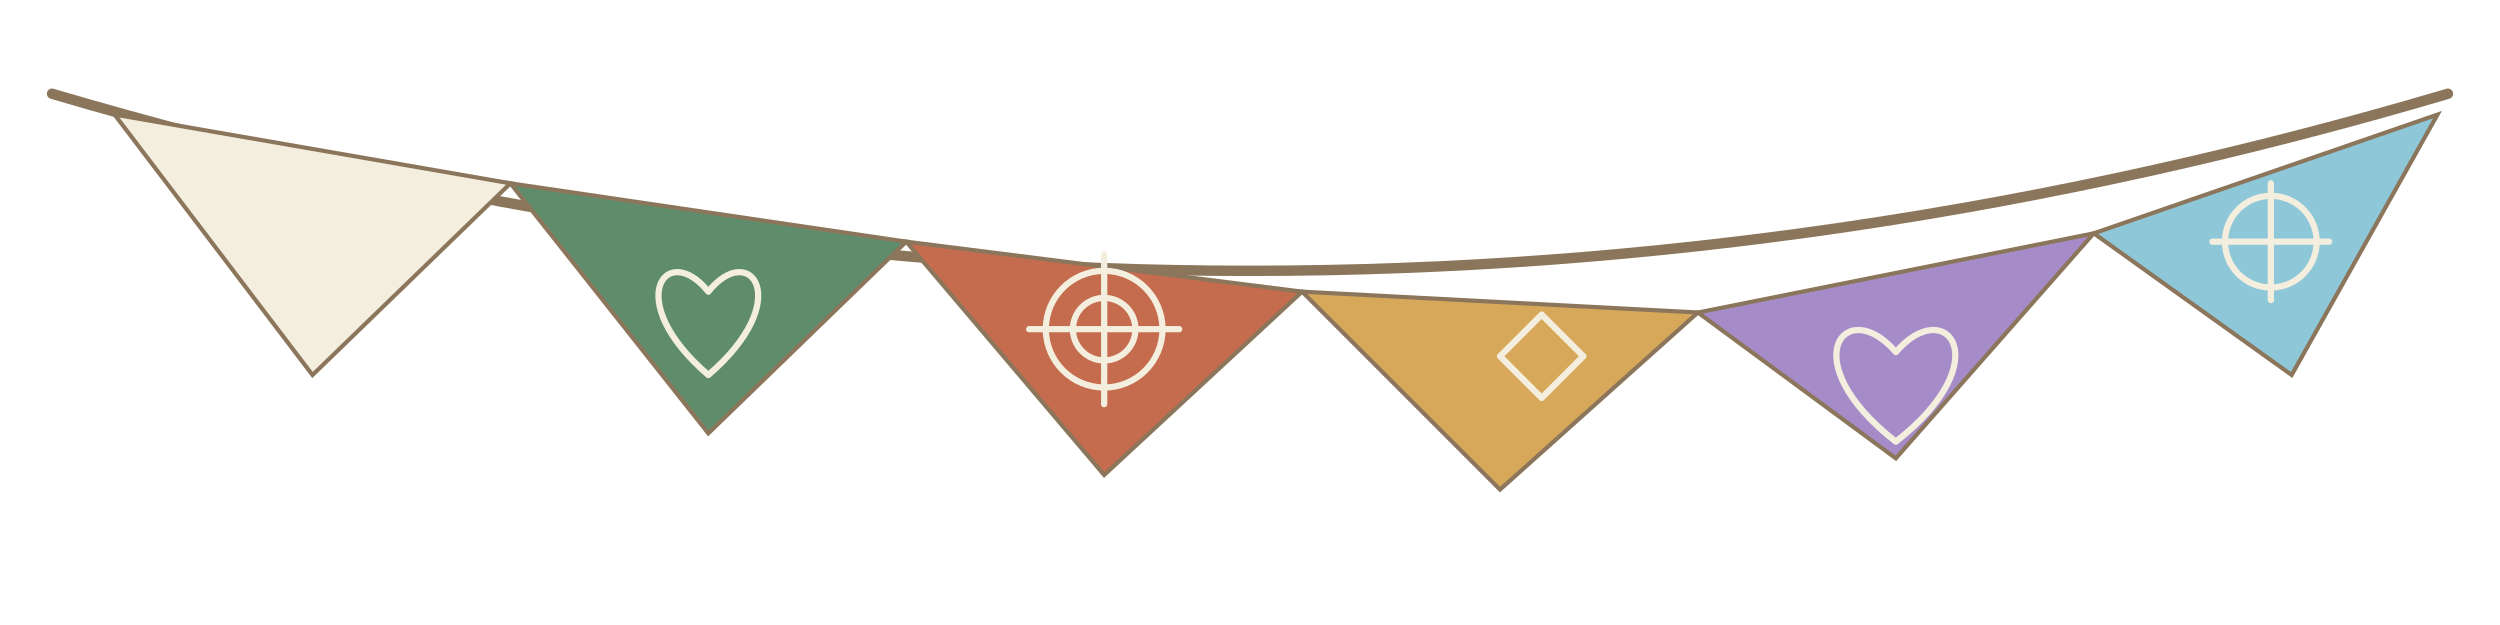
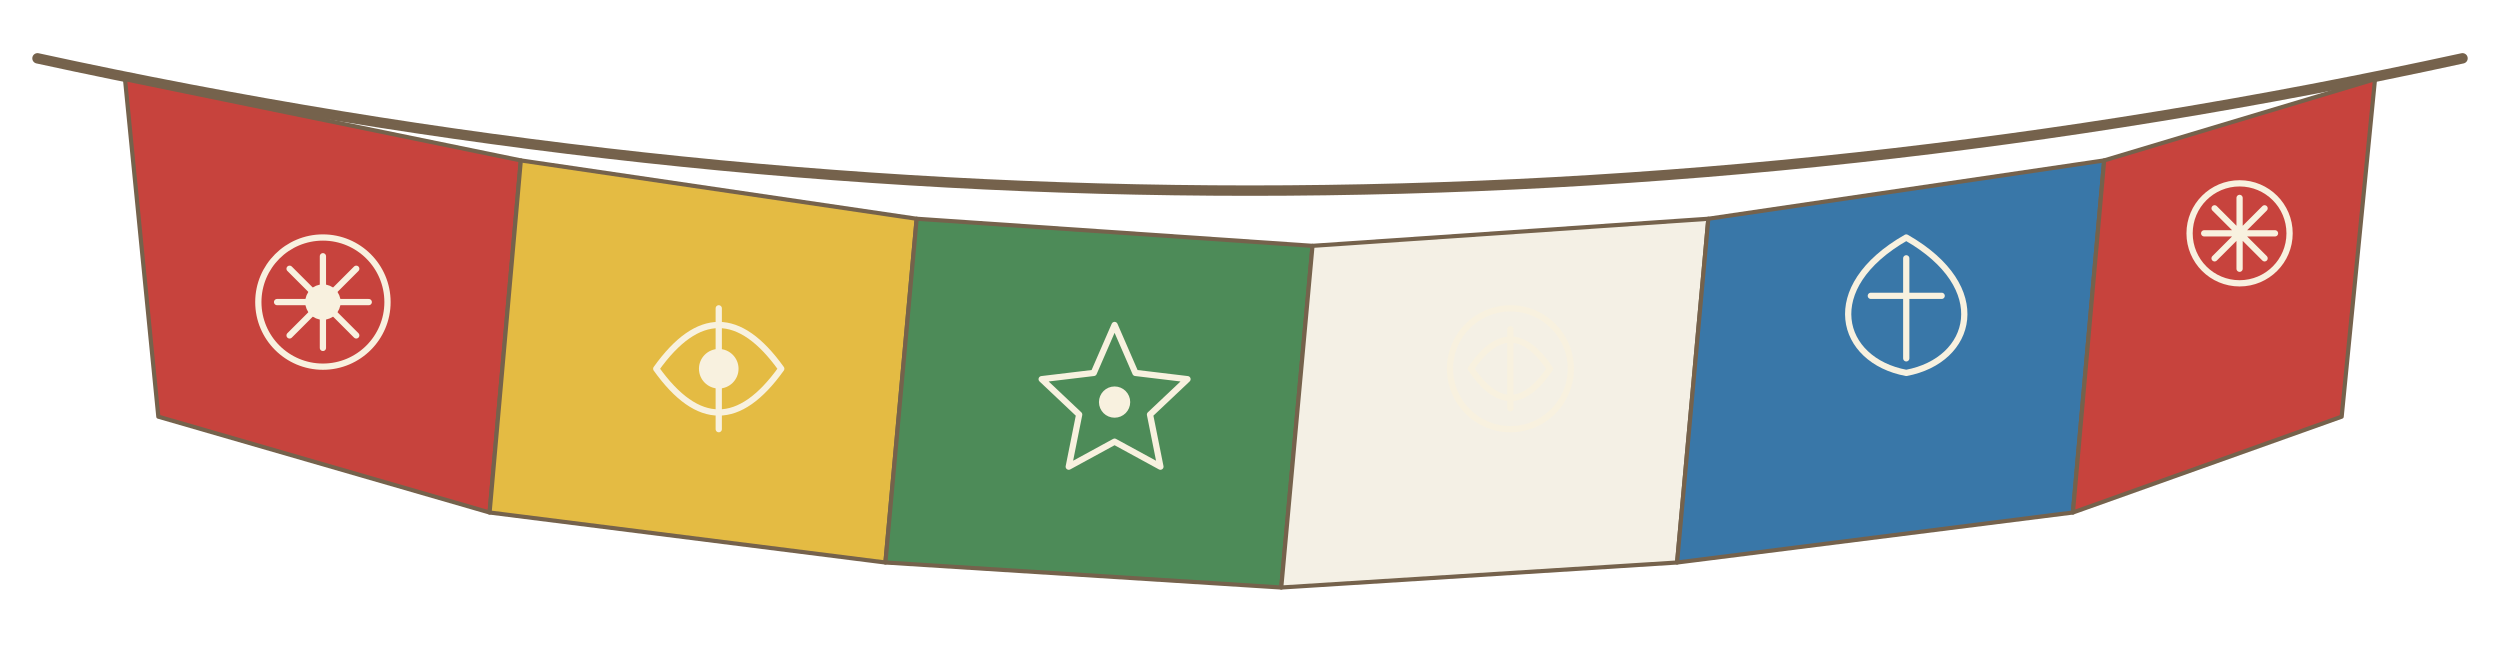
- <svg xmlns="http://www.w3.org/2000/svg" viewBox="0 0 1200 300">
-   <defs>
-     <filter id="s">
-       <feGaussianBlur stdDeviation="3" />
-     </filter>
-   </defs>
-   <path d="M25 45 Q600 215 1175 45" fill="none" stroke="#8c765b" stroke-width="5" stroke-linecap="round" />
-   <g stroke="#8c765b" stroke-width="2">
-     <path d="M55 55 L150 180 L245 88 Z" fill="#f4eedf" />
-     <path d="M245 88 L340 208 L435 116 Z" fill="#5f8d6b" />
-     <path d="M435 116 L530 228 L625 140 Z" fill="#c56b4e" />
-     <path d="M625 140 L720 235 L815 150 Z" fill="#d7a85a" />
-     <path d="M815 150 L910 220 L1005 112 Z" fill="#a58cc8" />
-     <path d="M1005 112 L1100 180 L1170 55 Z" fill="#8ec7d8" />
+ <svg xmlns="http://www.w3.org/2000/svg" viewBox="0 0 1200 310">
+   <path d="M18 28 Q600 155 1182 28" fill="none" stroke="#75624c" stroke-width="5" stroke-linecap="round" />
+   <g stroke="#75624c" stroke-width="2" stroke-linejoin="round">
+     <path d="M60 38 L250 77 L235 246 L76 200 Z" fill="#c7433d" />
+     <path d="M250 77 L440 105 L425 270 L235 246 Z" fill="#e4bb43" />
+     <path d="M440 105 L630 118 L615 282 L425 270 Z" fill="#4d8b58" />
+     <path d="M630 118 L820 105 L805 270 L615 282 Z" fill="#f4f0e5" />
+     <path d="M820 105 L1010 77 L995 246 L805 270 Z" fill="#3977a8" />
+     <path d="M1010 77 L1140 38 L1124 200 L995 246 Z" fill="#c7433d" />
  </g>
-   <g fill="none" stroke="#f4eedf" stroke-width="3" stroke-linecap="round" stroke-linejoin="round">
-     <circle cx="150" cy="106" r="22" />
-     <path d="M150 82v48m-24-24h48m-41-17 34 34m0-34-34 34" />
-     <path d="M340 140c-20-25-42 4 0 40 42-36 20-65 0-40z" />
-     <circle cx="530" cy="158" r="28" />
-     <circle cx="530" cy="158" r="15" />
-     <path d="M530 122v72m-36-36h72" />
-     <path d="M720 171l20-20 20 20-20 20z" />
-     <path d="M910 169c-24-28-50 4 0 43 50-39 24-71 0-43z" />
-     <circle cx="1090" cy="116" r="22" />
-     <path d="M1090 88v56m-28-28h56" />
+   <g fill="none" stroke="#f8f1df" stroke-width="3" stroke-linecap="round" stroke-linejoin="round">
+     <g transform="translate(155 145)">
+       <circle r="31" />
+       <path d="M0-22v44M-22 0h44M-16-16l32 32M16-16l-32 32" />
+       <circle r="7" fill="#f8f1df" />
+     </g>
+     <g transform="translate(345 177)">
+       <path d="M-30 0q30-42 60 0-30 42-60 0z" />
+       <circle r="8" fill="#f8f1df" />
+       <path d="M0-29v58" />
+     </g>
+     <g transform="translate(535 193)">
+       <path d="M0-37l10 23 25 3-18 17 5 25L0 19-22 31l5-25-18-17 25-3z" />
+       <circle r="6" fill="#f8f1df" />
+     </g>
+     <g transform="translate(725 177)">
+       <circle r="29" />
+       <path d="M-19 0q19-28 38 0-19 28-38 0zM0-19v38" />
+     </g>
+     <g transform="translate(915 145)">
+       <path d="M0-31c-42 24-32 59 0 65 32-6 42-41 0-65z" />
+       <path d="M0-21v48M-17-3h34" />
+     </g>
+     <g transform="translate(1075 112)">
+       <circle r="24" />
+       <path d="M0-17v34M-17 0h34M-12-12l24 24M12-12l-24 24" />
+     </g>
  </g>
</svg>
